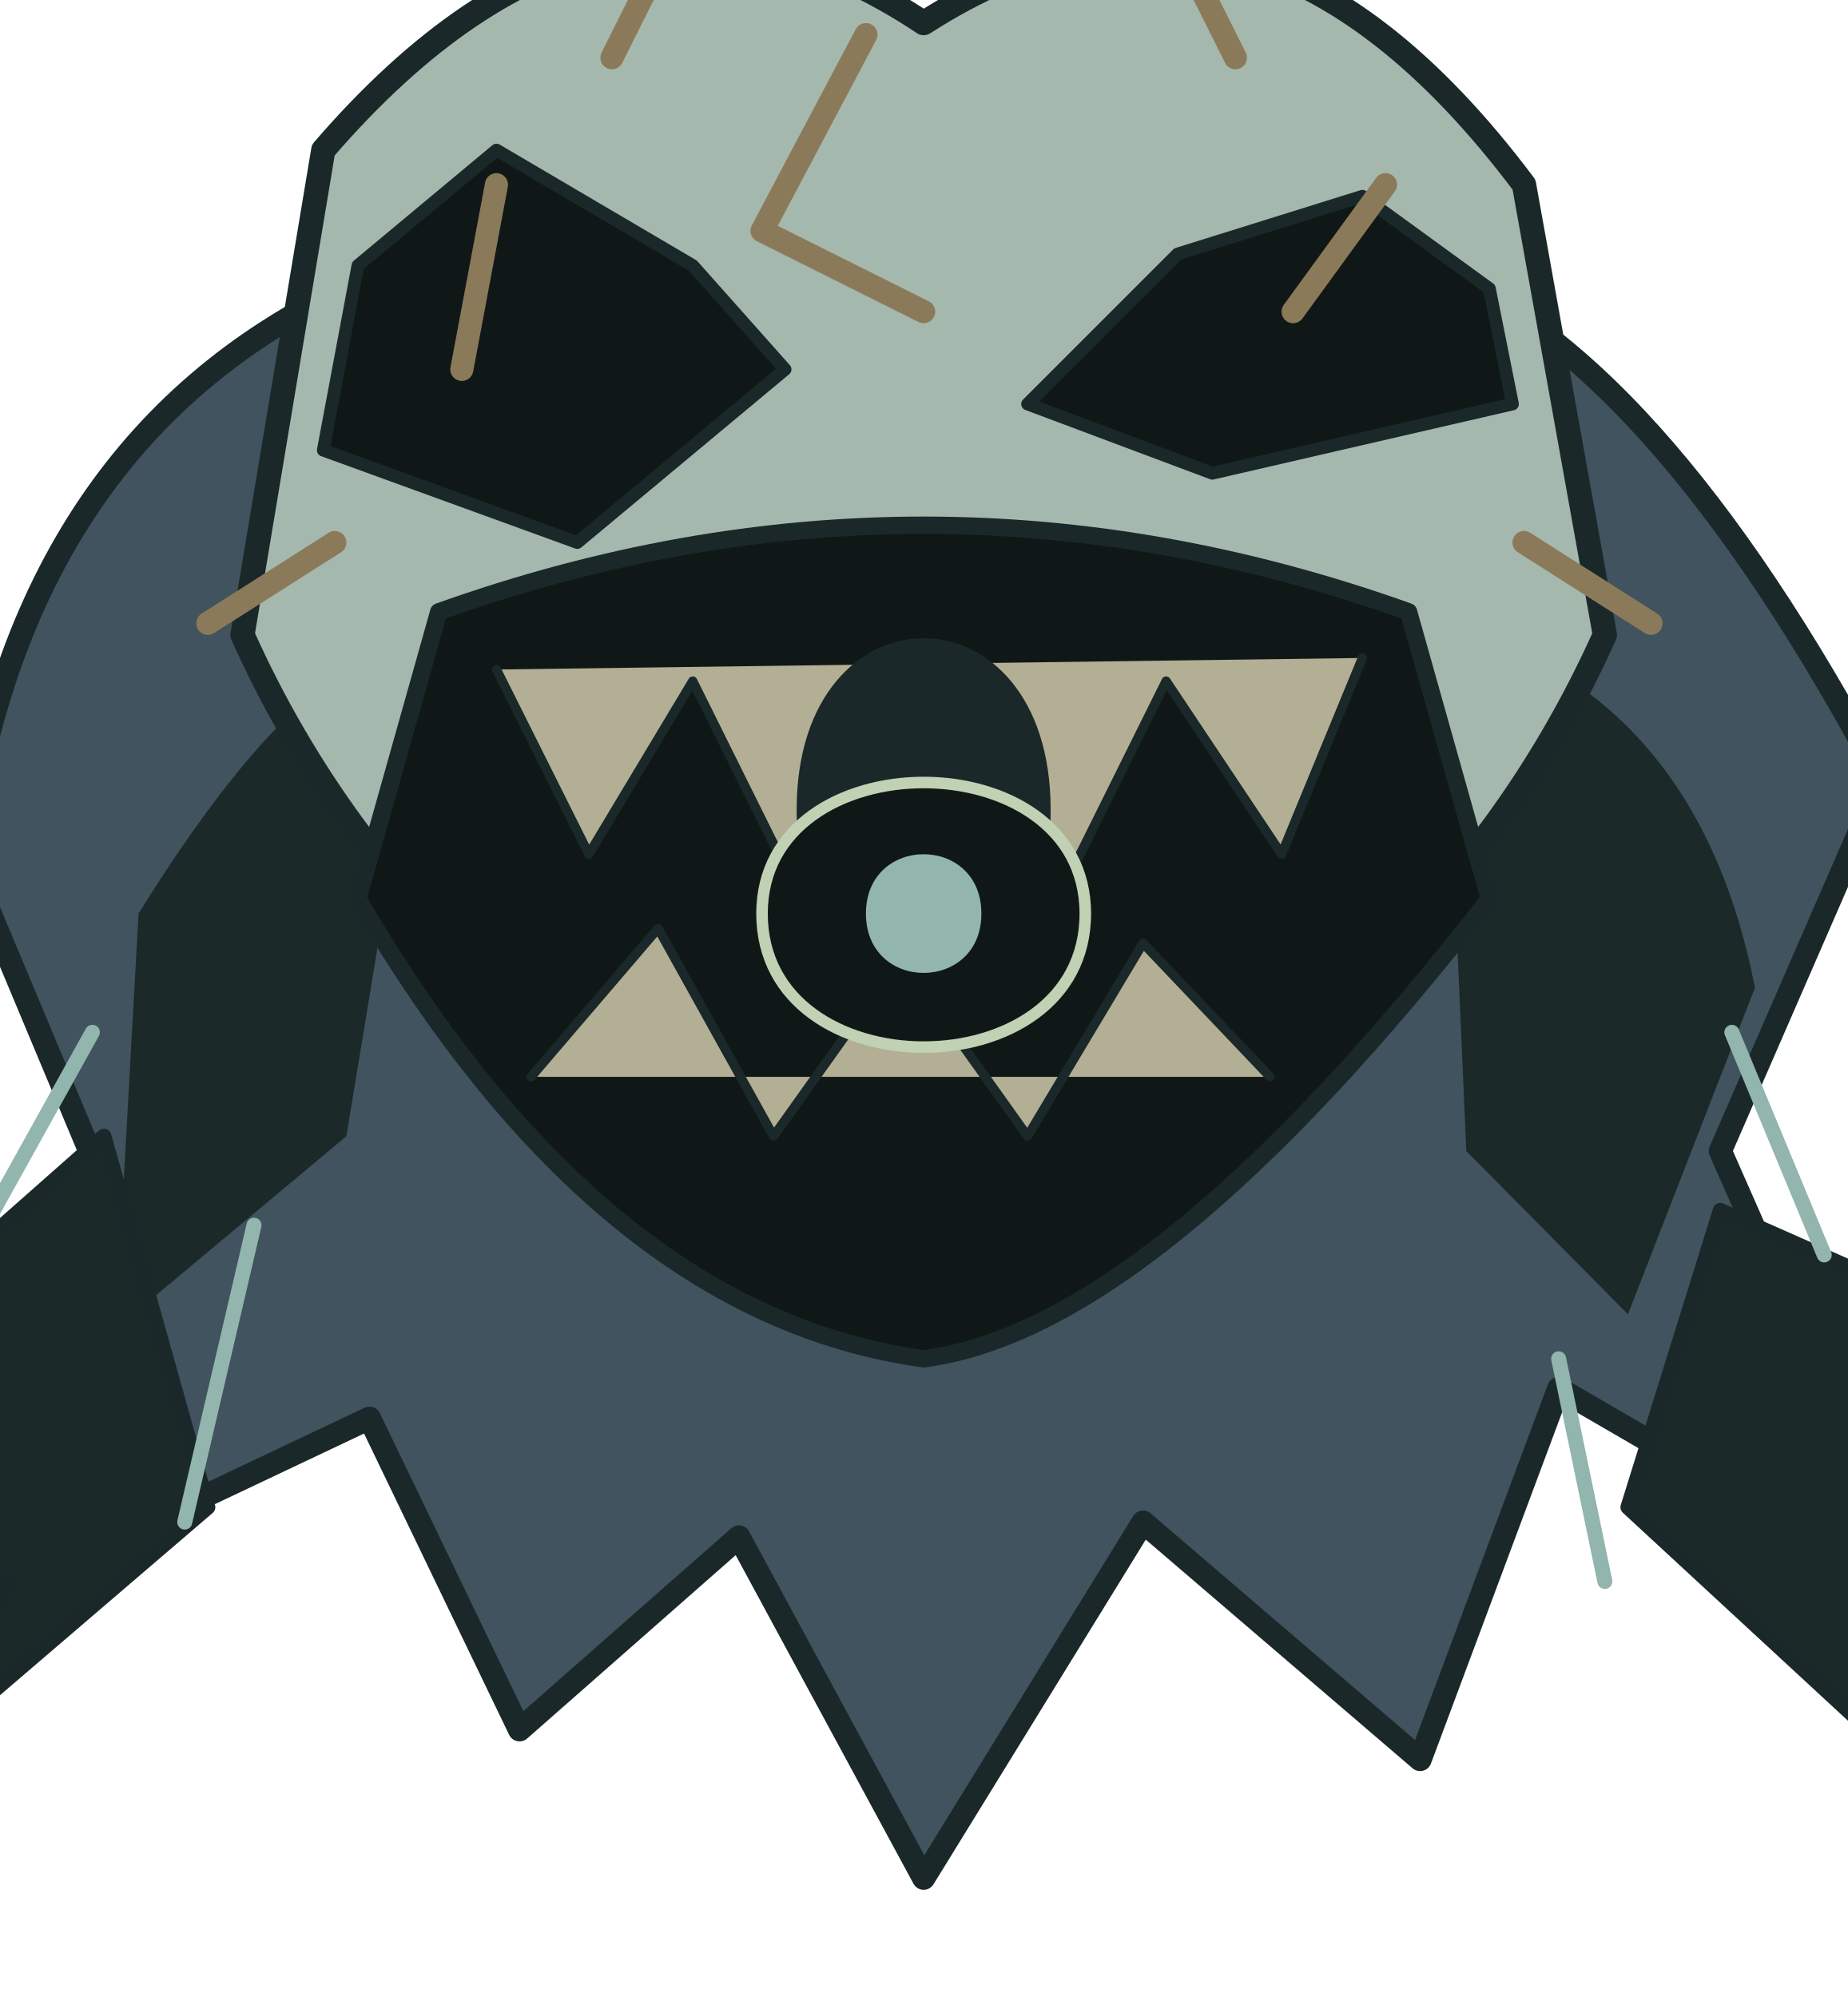
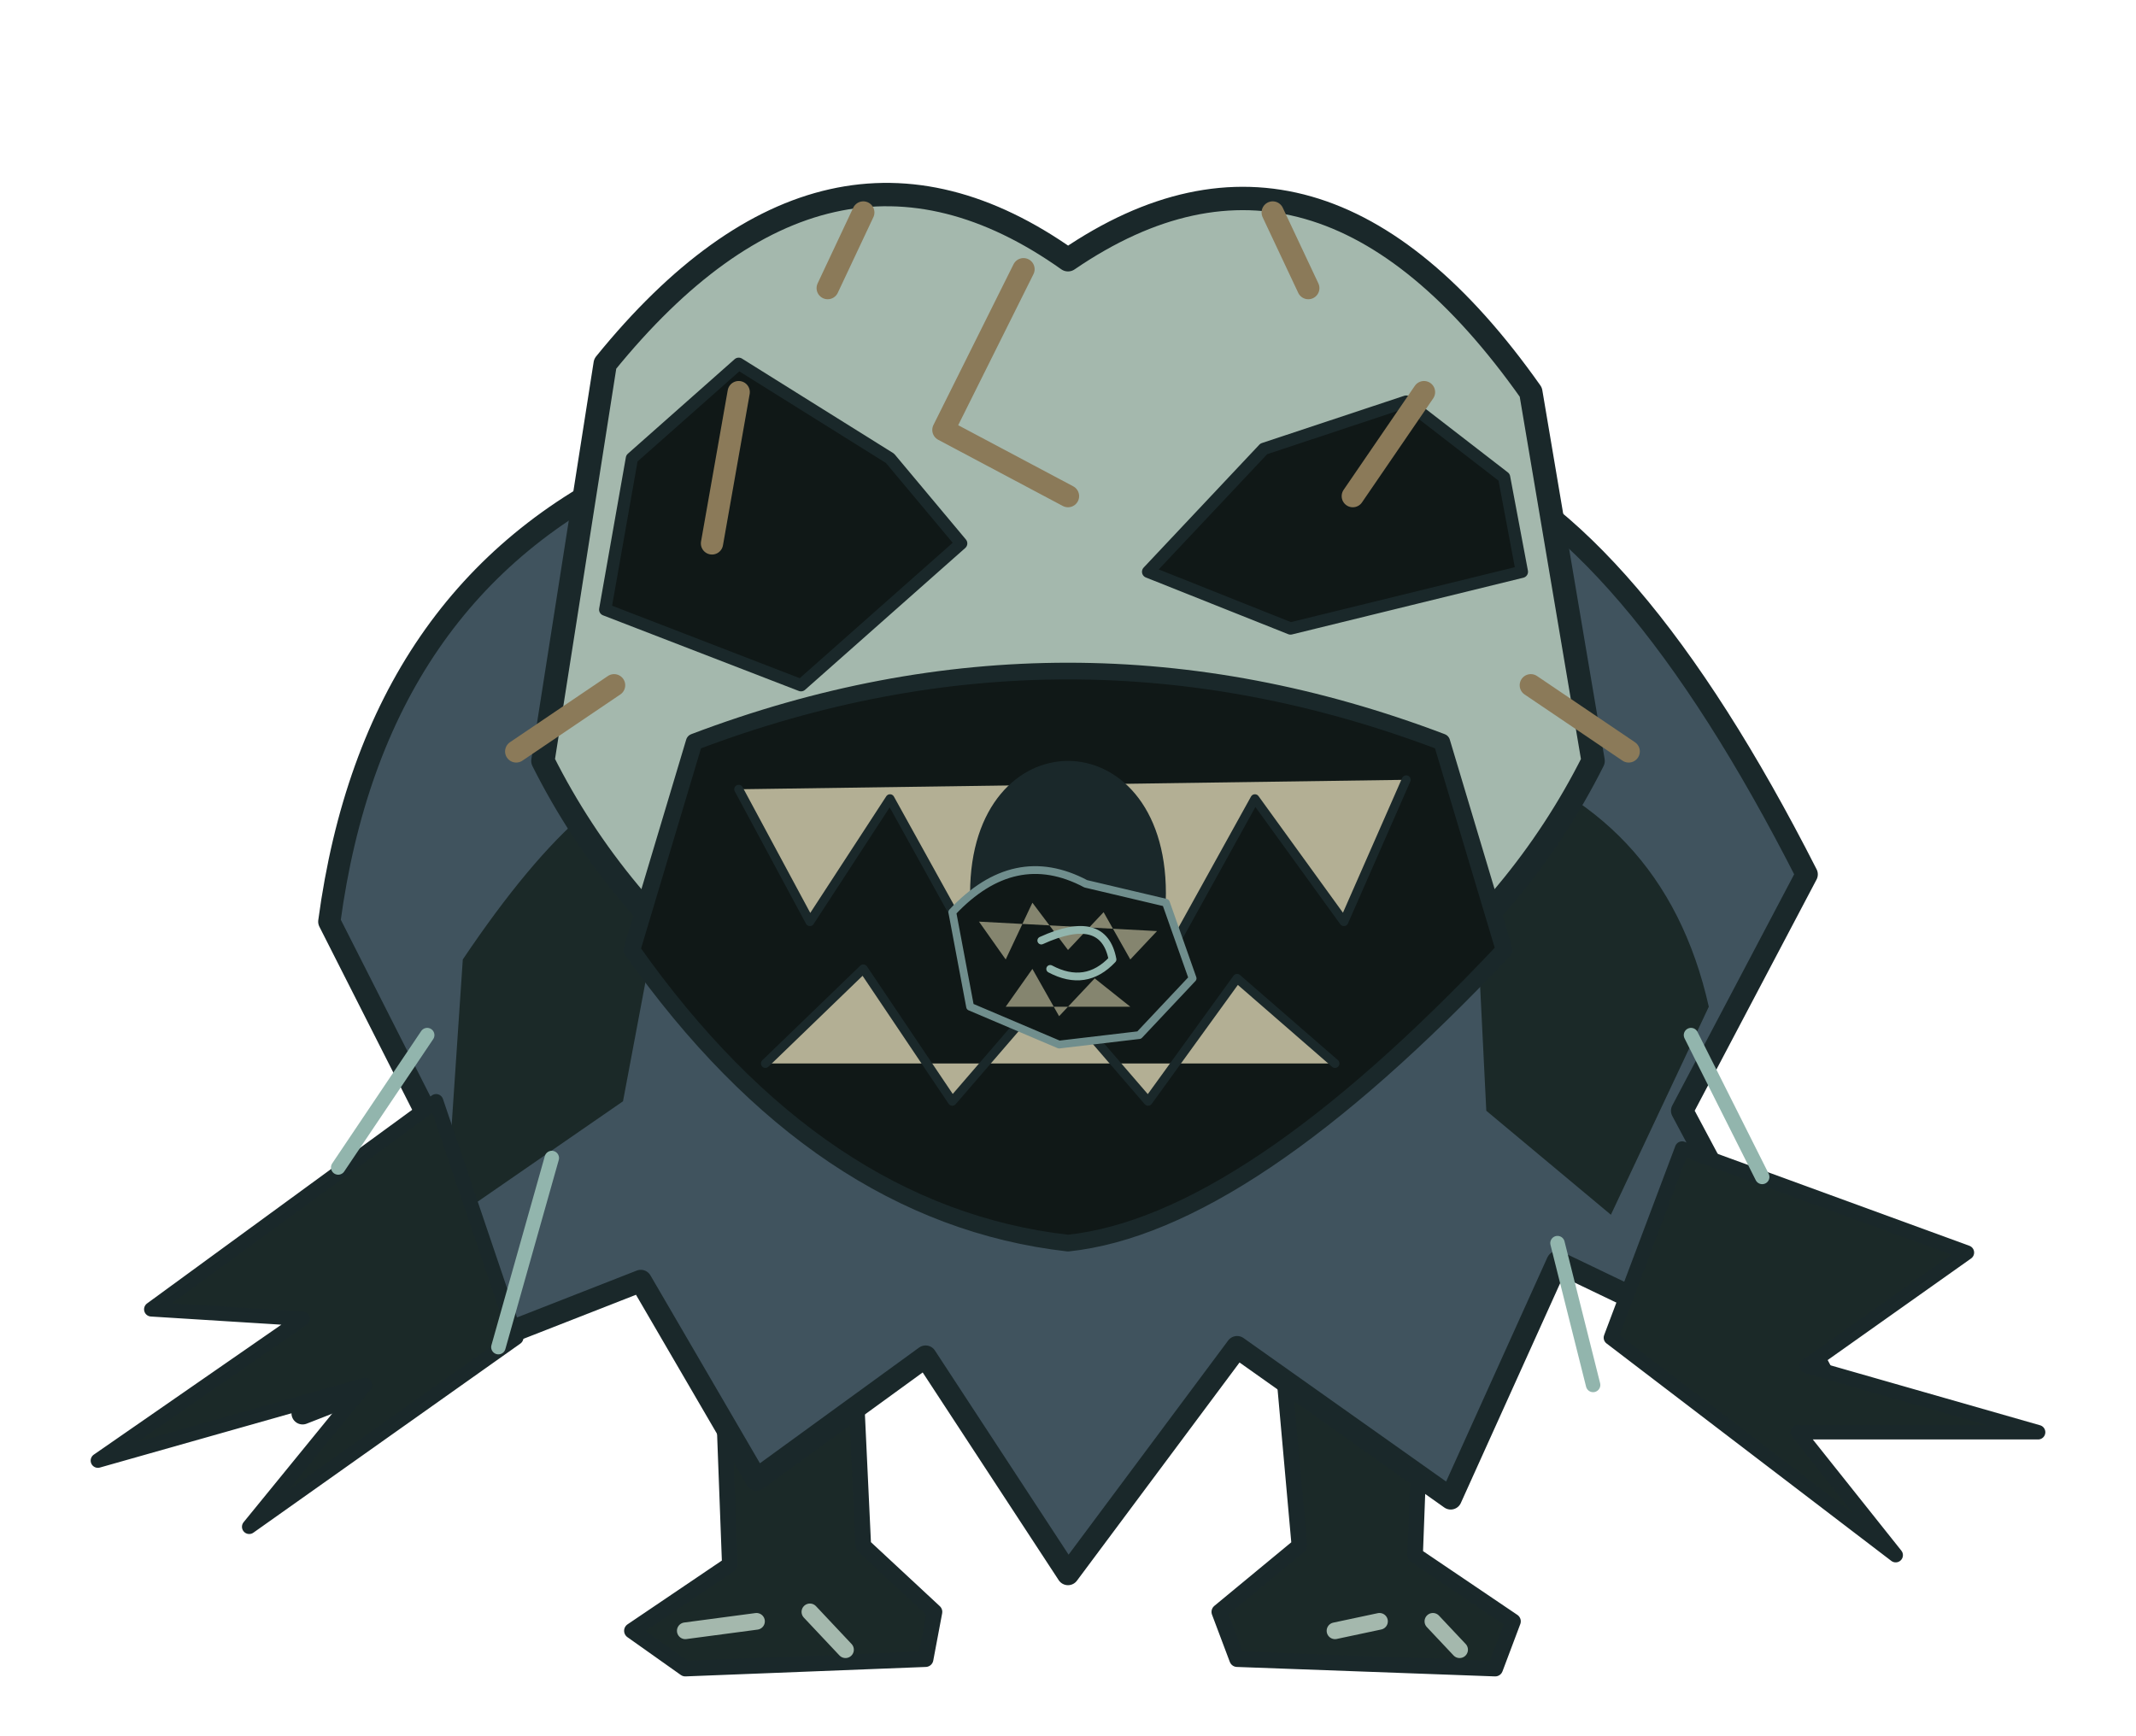
- <svg xmlns="http://www.w3.org/2000/svg" viewBox="-80 -155 160 173">
+ <svg xmlns="http://www.w3.org/2000/svg" viewBox="-96 -150 192 156">
  <g id="root" stroke-linecap="round" stroke-linejoin="round" />
+   <g id="ground-feet" stroke-linecap="round" stroke-linejoin="round">
+     <path d="M-31.2 -30.6 L-19.2 -28.05 -18.4 -11.05 -12 -5.1 -12.8 -0.85 -34.4 0 -39.2 -3.4 -30.4 -9.35Z M19.2 -28.9 L32 -31.45 31.2 -10.2 40 -4.25 38.4 0 15.2 -0.85 13.6 -5.1 20.8 -11.05Z" fill="#1b2928" stroke="#1A282A" stroke-width="1.4" />
+     <path d="M-34.4 -3.4 L-28 -4.25 M-23.2 -5.1 L-20 -1.7 M24 -3.4 L28 -4.25 M32.8 -4.25 L35.2 -1.7" fill="none" stroke="#A4B8AD" stroke-width="1.5" />
+   </g>
  <g id="shroud" stroke-linecap="round" stroke-linejoin="round">
-     <path d="M-48 -131 Q-78 -118 -83 -81 L-69 -47.571 -86 -14.143 -48 -32.143 -35 -5.143 -16 -21.857 0 7.714 19 -23.143 43 -2.571 55 -34.714 86 -16.714 69 -55.286 83 -87.429 Q63 -125 43 -132Z" fill="#40535E" stroke="#1A282A" stroke-width="2" />
-     <path d="M-68 -75.857 Q-53 -100 -43 -99 L-50 -56.571 -70 -39.857Z M45 -101 Q67 -95 72 -69.429 L61 -41.143 47 -55.286Z" fill="#1b2928" stroke="none" stroke-width="0.6" />
-     <path d="M-71 -56.571 L-103 -28.286 -86 -27 -109 -7.714 -79 -18 -92 1.286 -62 -24.429Z M69 -50.143 L101 -36 83 -20.571 109 -11.571 82 -11.571 93 5.143 61 -24.429Z" fill="#1b2928" stroke="#1A282A" stroke-width="1.3" />
-     <path d="M-72 -65.571 L-82 -47.571 M-58 -48.857 L-64 -23.143 M70 -65.571 L78 -46.286 M55 -37.286 L59 -18" fill="none" stroke="#92B5AD" stroke-width="1.3" />
+     <path d="M-38.4 -107.95 Q-62.4 -96.9 -66.4 -67.15 L-55.2 -45.05 -68.8 -22.95 -38.4 -34.85 -28 -17 -12.8 -28.05 0 -8.5 15.2 -28.9 34.4 -15.3 44 -36.55 68.8 -24.65 55.2 -50.15 66.4 -71.4 Q50.4 -102.85 34.4 -108.8Z" fill="#40535E" stroke="#1A282A" stroke-width="2" />
+     <path d="M-54.4 -63.75 Q-42.4 -81.6 -34.4 -80.75 L-40 -51 -56 -39.95Z M36 -82.45 Q53.6 -77.35 57.6 -59.5 L48.8 -40.8 37.6 -50.15Z" fill="#1b2928" stroke="none" stroke-width="0.6" />
+     <path d="M-56.8 -51 L-82.4 -32.3 -68.8 -31.45 -87.2 -18.7 -63.2 -25.5 -73.6 -12.75 -49.6 -29.75Z M55.2 -46.75 L80.8 -37.4 66.4 -27.2 87.2 -21.25 65.6 -21.25 74.4 -10.2 48.8 -29.75Z" fill="#1b2928" stroke="#1A282A" stroke-width="1.3" />
+     <path d="M-57.6 -56.95 L-65.6 -45.05 M-46.4 -45.9 L-51.2 -28.9 M56 -56.95 L62.4 -44.2 M44 -38.25 L47.2 -25.5" fill="none" stroke="#92B5AD" stroke-width="1.3" />
  </g>
  <g id="face" stroke-linecap="round" stroke-linejoin="round">
-     <path d="M-52 -142 Q-27 -171 0 -153 Q28 -171 52 -139 L59 -100 Q43 -64.286 0 -47.571 Q-43 -64.286 -59 -100Z" fill="#A4B8AD" stroke="#1A282A" stroke-width="2.1" />
-     <path d="M-49 -132 L-37 -142 -20 -132 -12 -123 -30 -108 -52 -116Z M49 -130 L38 -138 22 -133 9 -120 25 -114 51 -120Z" fill="#101817" stroke="#1A282A" stroke-width="1.1" />
-     <path d="M-42 -102 Q0 -117 42 -102 L49 -77.143 Q20 -39.857 0 -37.286 Q-28 -41.143 -49 -77.143Z" fill="#101817" stroke="#1A282A" stroke-width="1.5" />
-     <path d="M-37 -97 L-29 -81 -20 -96 -10 -75.857 0 -98 11 -75.857 21 -96 31 -81 38 -98 M-34 -61.714 L-23 -74.571 -13 -56.571 -2 -72 9 -56.571 19 -73.286 30 -61.714" fill="#B3AF94" stroke="#1A282A" stroke-width="0.8" />
-     <path d="M-11 -84.857 C-11 -104.662 11 -104.662 11 -84.857 C11 -60.863 -11 -60.863 -11 -84.857Z" fill="#1A282A" stroke="none" stroke-width="0.6" />
-     <path d="M-51 -108 L-62 -101 M52 -108 L63 -101 M-27 -150 L-23 -158 M27 -150 L23 -158 M-37 -139 L-40 -123 M-5 -152 L-14 -135 0 -128 M40 -139 L32 -128" fill="none" stroke="#8B7A59" stroke-width="2" />
+     <path d="M-41.6 -117.3 Q-21.6 -141.95 0 -126.65 Q22.4 -141.95 41.6 -114.75 L47.2 -81.6 Q34.4 -56.1 0 -45.05 Q-34.4 -56.1 -47.2 -81.6Z" fill="#A4B8AD" stroke="#1A282A" stroke-width="2.1" />
+     <path d="M-39.2 -108.8 L-29.6 -117.3 -16 -108.8 -9.6 -101.15 -24 -88.4 -41.6 -95.2Z M39.2 -107.1 L30.4 -113.9 17.6 -109.65 7.2 -98.6 20 -93.5 40.8 -98.6Z" fill="#101817" stroke="#1A282A" stroke-width="1.1" />
+     <path d="M-33.6 -83.3 Q0 -96.05 33.6 -83.3 L39.2 -64.6 Q16 -39.95 0 -38.25 Q-22.4 -40.8 -39.2 -64.6Z" fill="#101817" stroke="#1A282A" stroke-width="1.5" />
+     <path d="M-29.6 -79.05 L-23.2 -67.15 -16 -78.2 -8 -63.75 0 -79.9 8.8 -63.75 16.8 -78.2 24.8 -67.15 30.4 -79.9 M-27.2 -54.4 L-18.4 -62.9 -10.4 -51 -1.6 -61.2 7.2 -51 15.2 -62.05 24 -54.4" fill="#B3AF94" stroke="#1A282A" stroke-width="0.8" />
+     <path d="M-8.8 -69.7 C-8.8 -85.563 8.8 -85.563 8.8 -69.7 C8.8 -53.837 -8.8 -53.837 -8.8 -69.7Z" fill="#1A282A" stroke="none" stroke-width="0.6" />
+     <path d="M-40.8 -88.4 L-49.6 -82.45 M41.6 -88.4 L50.4 -82.45 M-21.6 -124.1 L-18.4 -130.9 M21.6 -124.1 L18.4 -130.9 M-29.6 -114.75 L-32 -101.15 M-4 -125.8 L-11.2 -111.35 0 -105.4 M32 -114.75 L25.6 -105.4" fill="none" stroke="#8B7A59" stroke-width="2" />
  </g>
  <g id="maw" stroke-linecap="round" stroke-linejoin="round">
-     <path d="M-14 -75.857 C-14 -90.997 14 -90.997 14 -75.857 C14 -60.432 -14 -60.432 -14 -75.857Z" fill="#101817" stroke="#C0D1B4" stroke-width="1" />
-     <path d="M-5 -75.857 C-5 -82.713 5 -82.713 5 -75.857 C5 -69.002 -5 -69.002 -5 -75.857Z" fill="#92B5AD" stroke="none" stroke-width="0.6" />
+     <path d="M-10.4 -68 Q-4.8 -73.95 1.6 -70.55 L8.8 -68.85 11.2 -62.05 6.4 -56.95 -0.8 -56.1 -8.8 -59.5Z" fill="#101817" stroke="#708E8D" stroke-width="0.7" />
+     <path d="M-8 -67.15 L-5.6 -63.75 -3.2 -68.85 0 -64.6 3.2 -68 5.6 -63.75 8 -66.3 M-5.6 -59.5 L-3.2 -62.9 -0.8 -58.65 2.4 -62.05 5.6 -59.5" fill="#85856F" stroke="none" stroke-width="0.6" />
+     <path d="M-2.4 -65.45 Q3.2 -68 4 -63.75 Q1.6 -61.2 -1.6 -62.9" fill="none" stroke="#92B5AD" stroke-width="0.7" />
  </g>
</svg>
